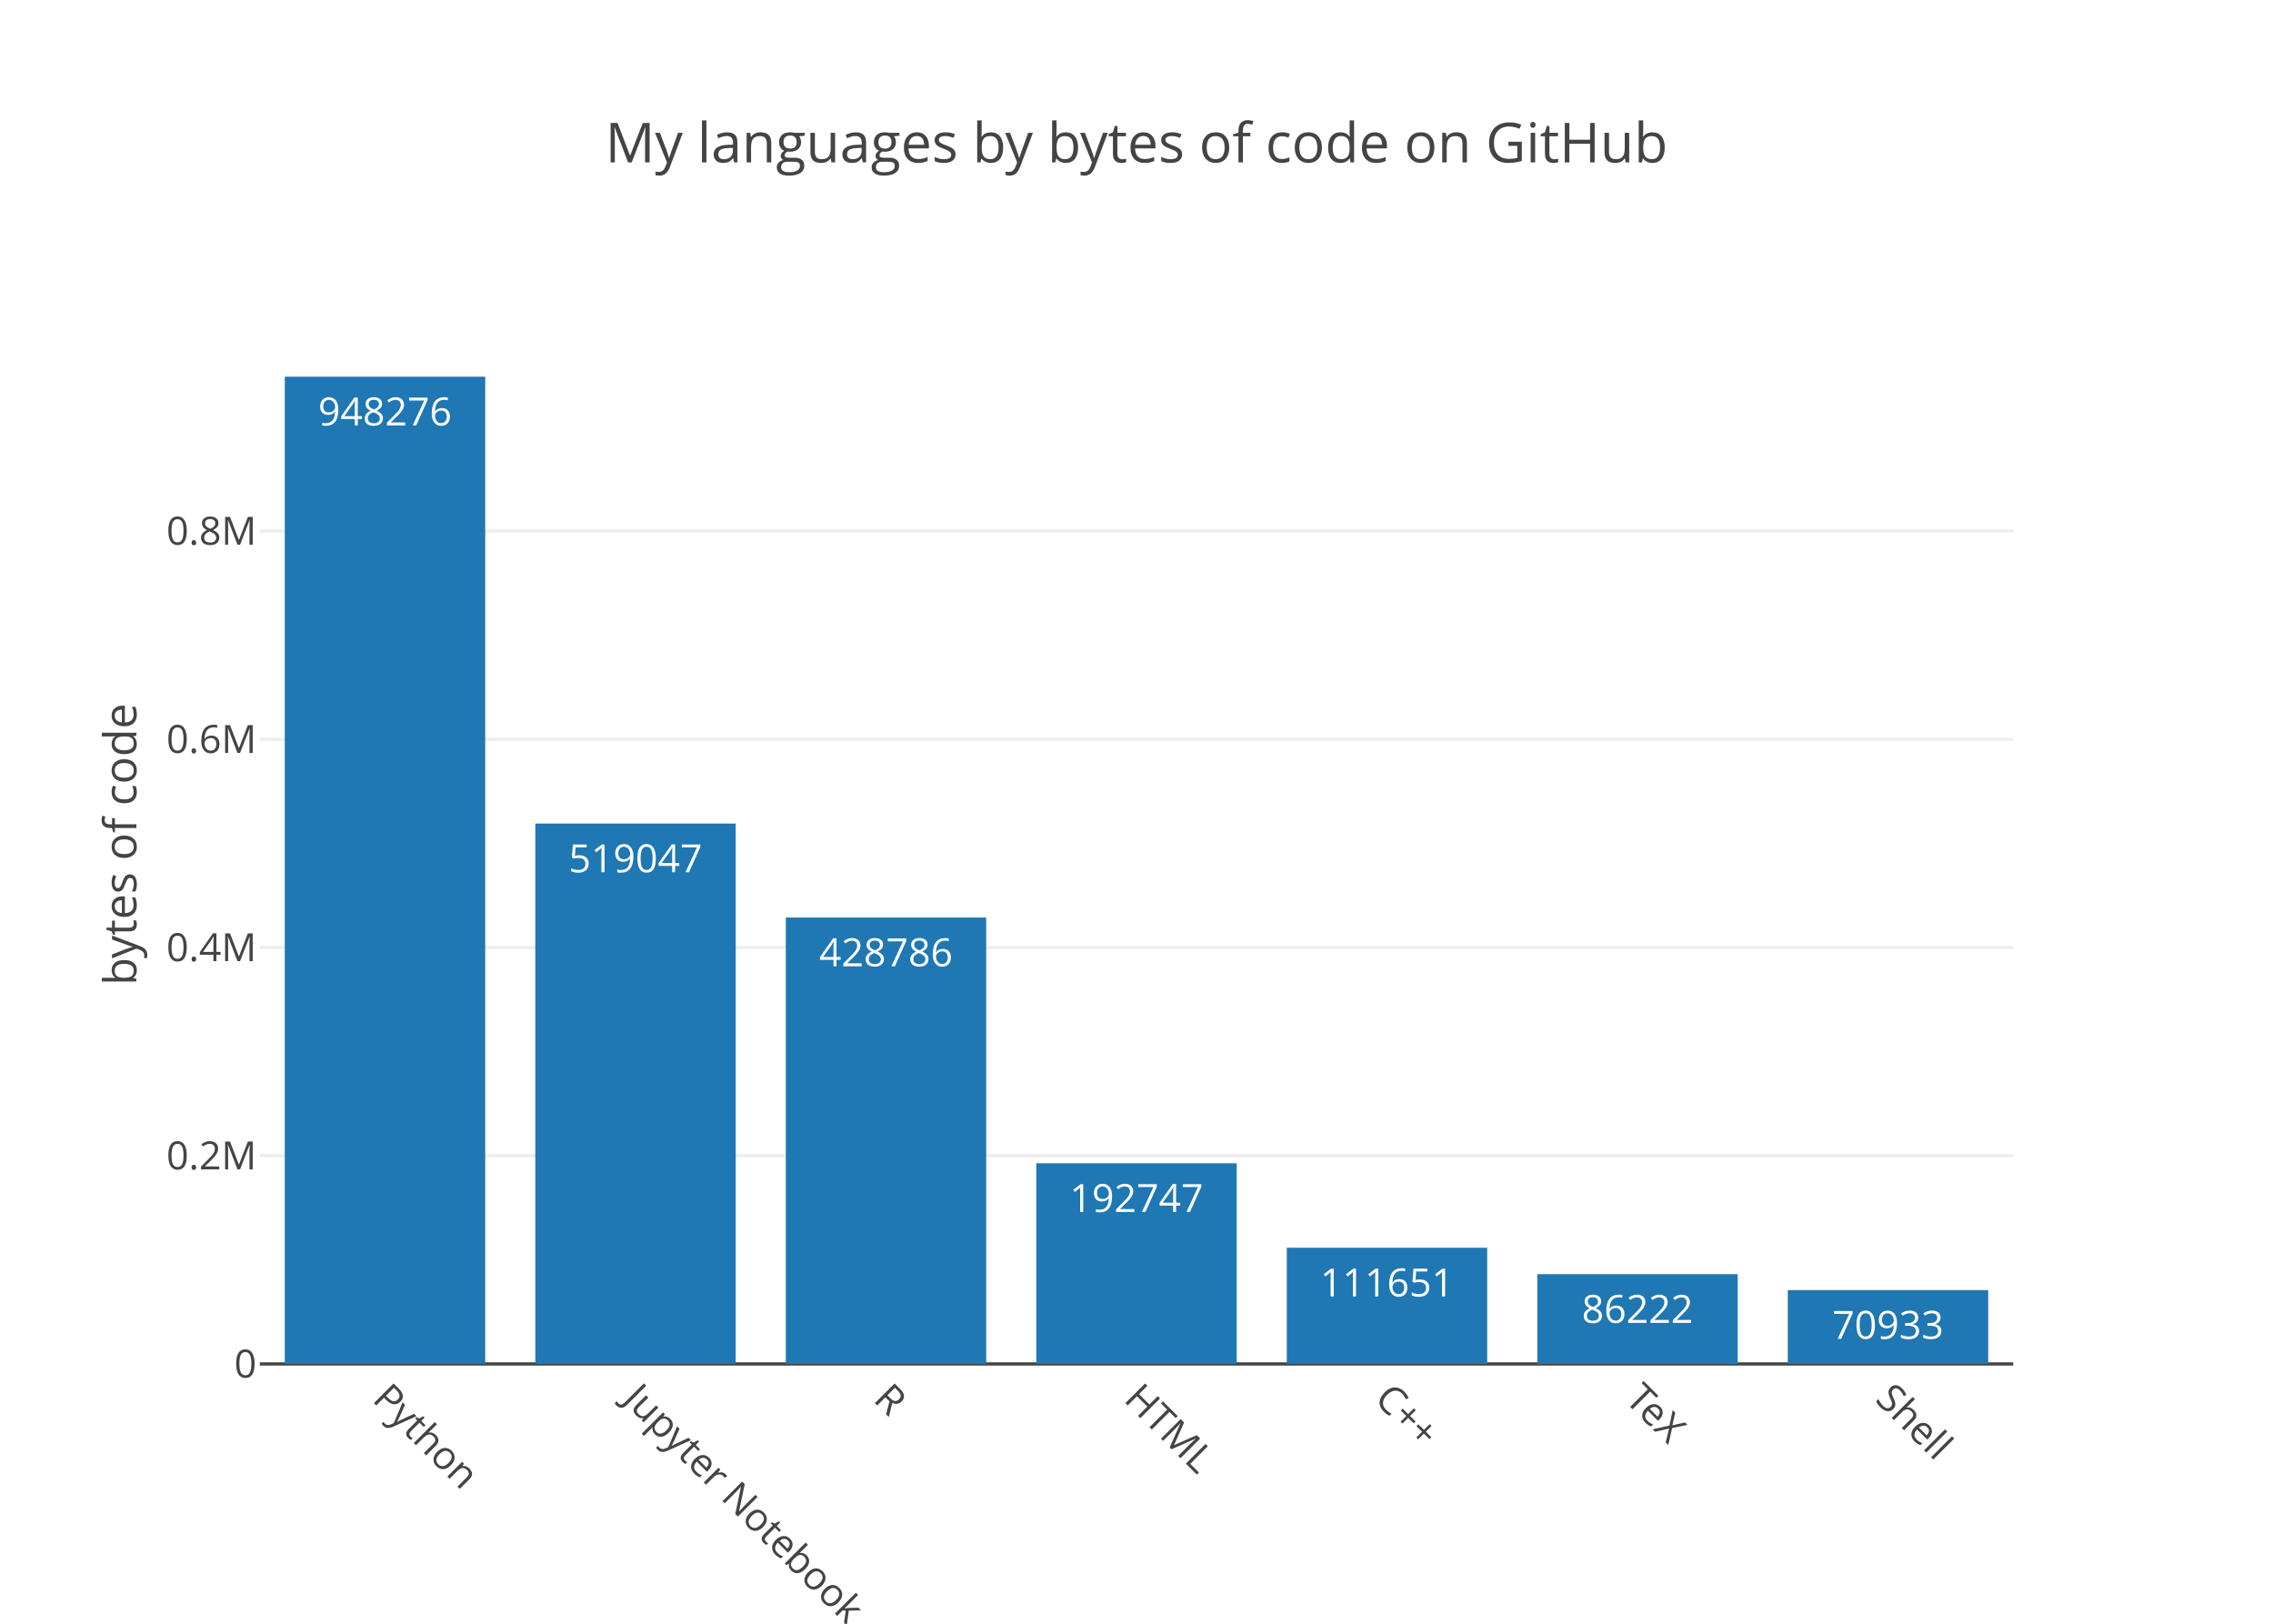
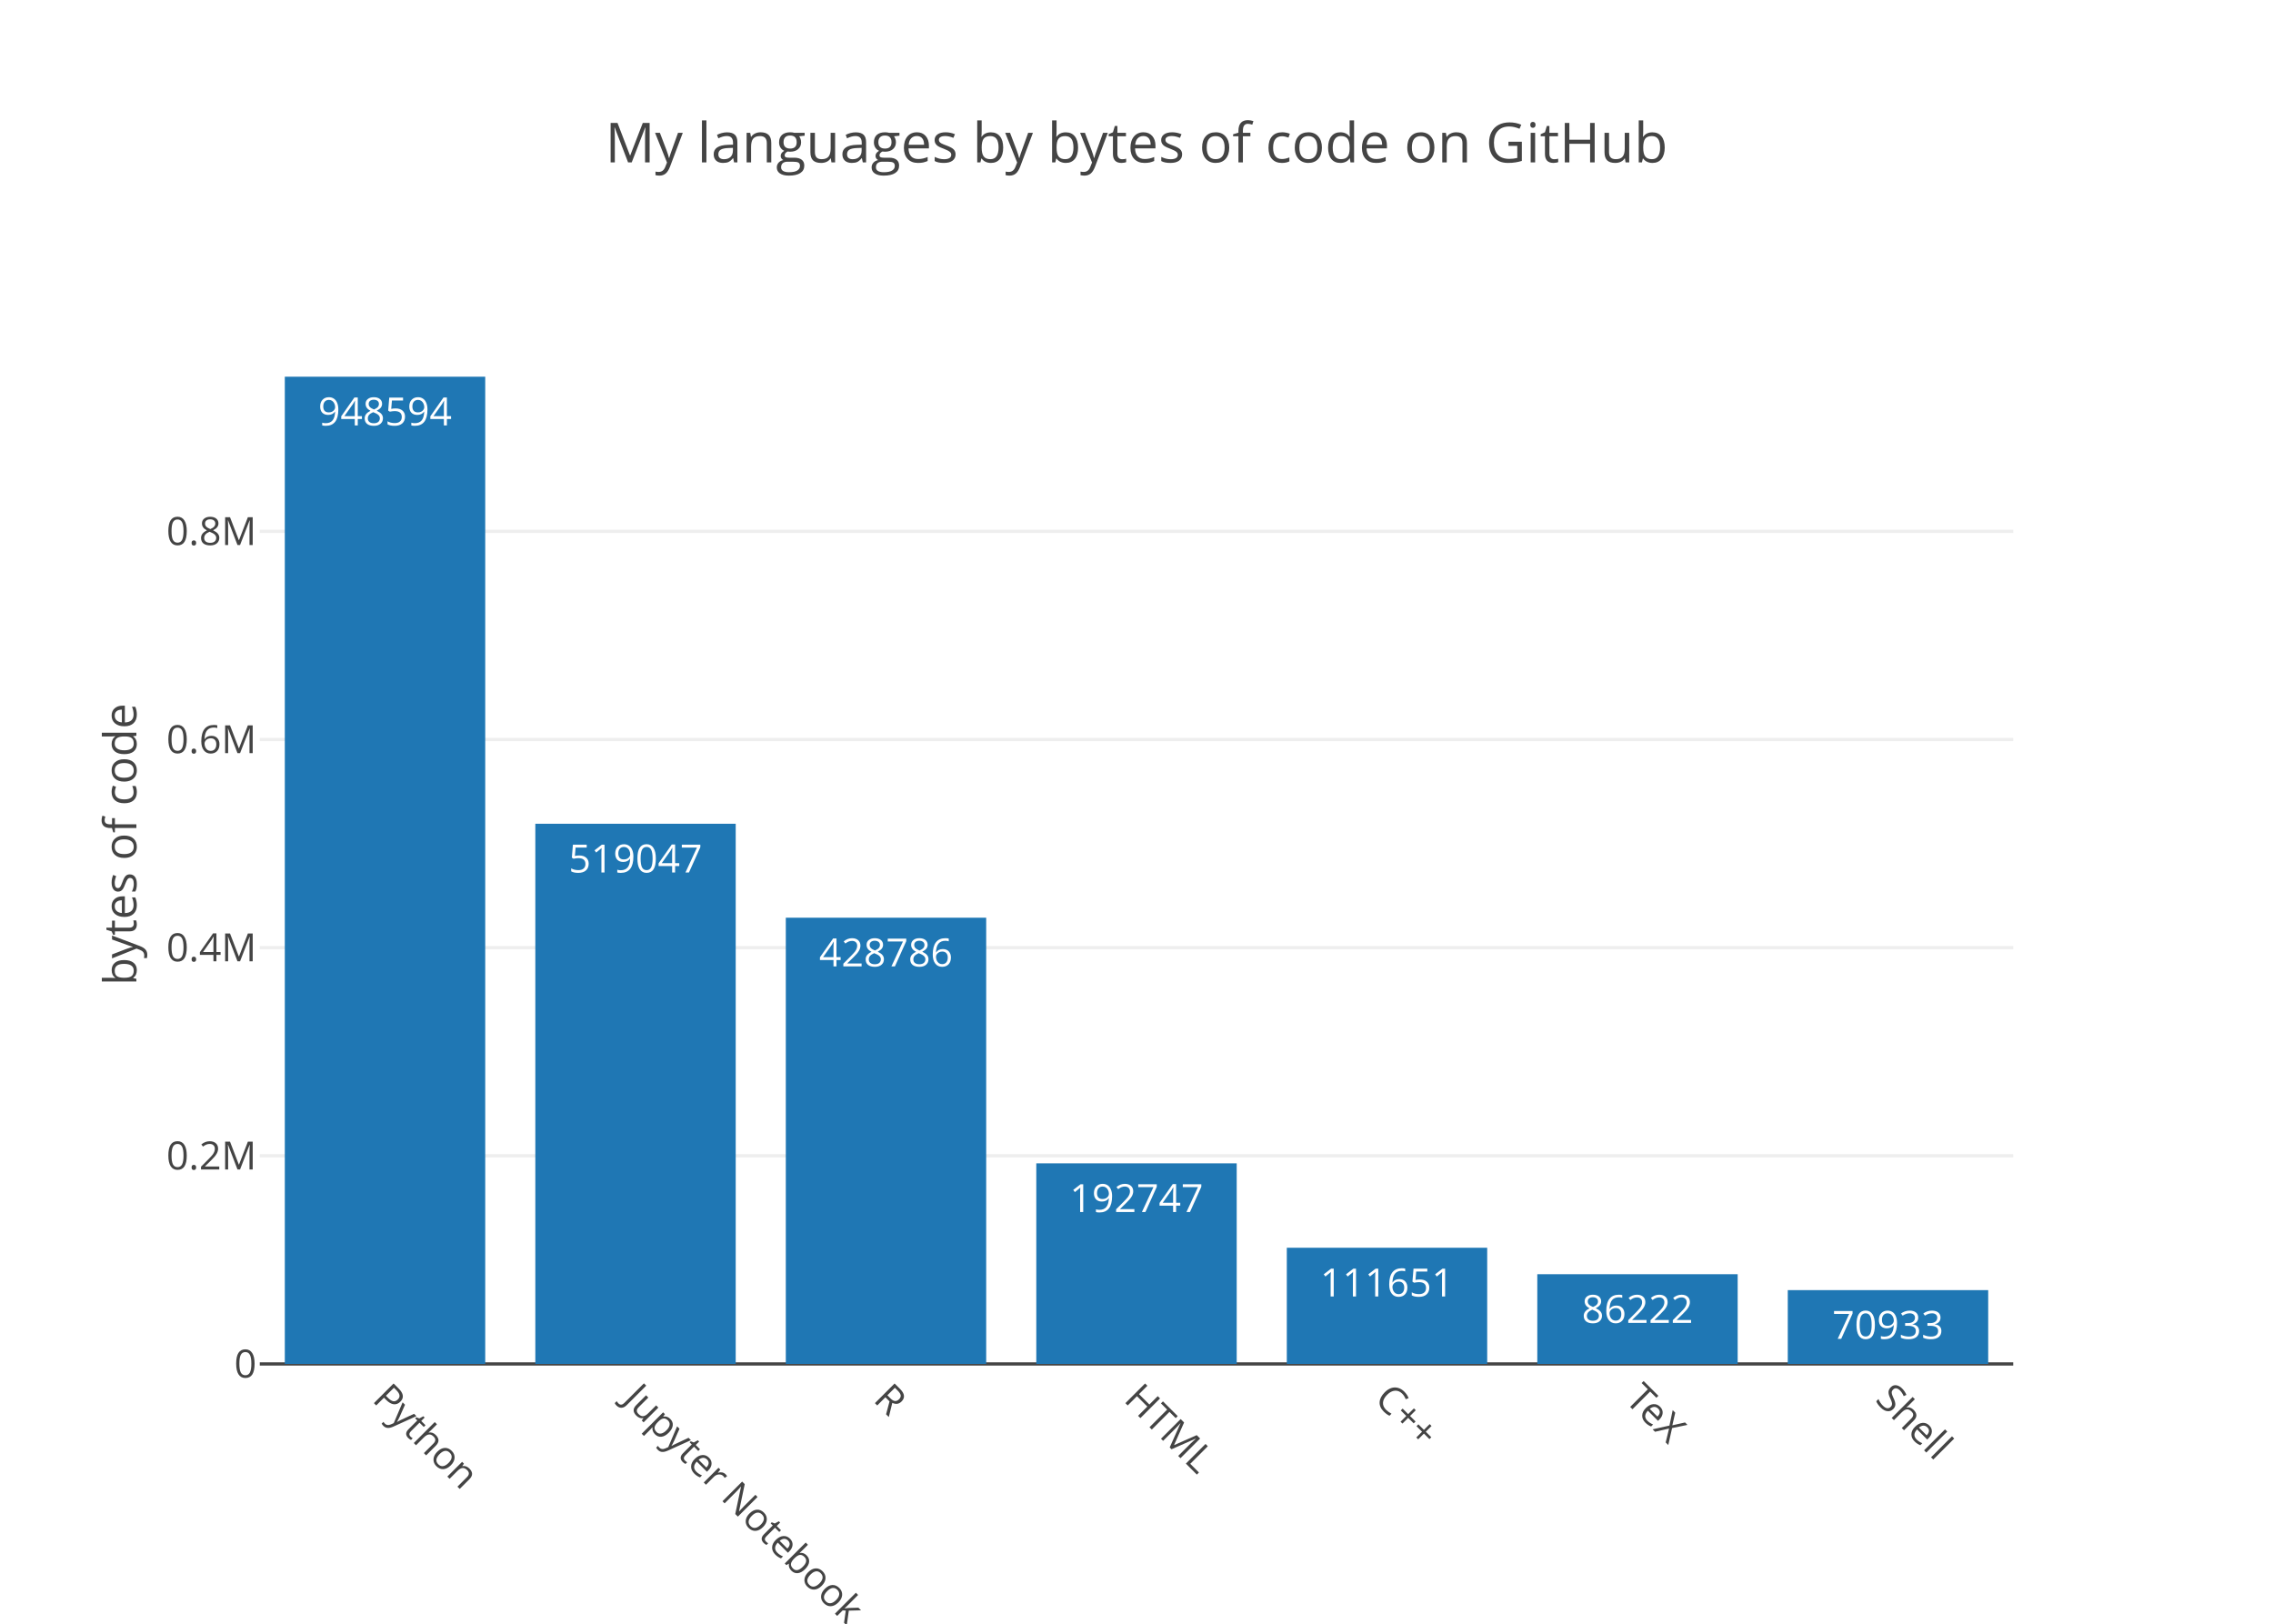
<svg xmlns="http://www.w3.org/2000/svg" class="main-svg" width="700" height="500" viewBox="0 0 700 500">
  <rect x="0" y="0" width="700" height="500" style="fill: rgb(255, 255, 255); fill-opacity: 1;" />
-   <defs id="defs-132d97">
+   <defs id="defs-c70091">
    <g class="clips">
-       <clipPath id="clip132d97xyplot" class="plotclip">
+       <clipPath id="clipc70091xyplot" class="plotclip">
        <rect width="540" height="320" />
      </clipPath>
-       <clipPath class="axesclip" id="clip132d97x">
+       <clipPath class="axesclip" id="clipc70091x">
        <rect x="80" y="0" width="540" height="500" />
      </clipPath>
-       <clipPath class="axesclip" id="clip132d97y">
+       <clipPath class="axesclip" id="clipc70091y">
        <rect x="0" y="100" width="700" height="320" />
      </clipPath>
-       <clipPath class="axesclip" id="clip132d97xy">
+       <clipPath class="axesclip" id="clipc70091xy">
        <rect x="80" y="100" width="540" height="320" />
      </clipPath>
    </g>
    <g class="gradients" />
  </defs>
  <g class="bglayer" />
  <g class="layer-below">
    <g class="imagelayer" />
    <g class="shapelayer" />
  </g>
  <g class="cartesianlayer">
    <g class="subplot xy">
      <g class="layer-subplot">
        <g class="shapelayer" />
        <g class="imagelayer" />
      </g>
      <g class="gridlayer">
        <g class="x" />
        <g class="y">
-           <path class="ygrid crisp" transform="translate(0,355.88)" d="M80,0h540" style="stroke: rgb(238, 238, 238); stroke-opacity: 1; stroke-width: 1px;" />
-           <path class="ygrid crisp" transform="translate(0,291.77)" d="M80,0h540" style="stroke: rgb(238, 238, 238); stroke-opacity: 1; stroke-width: 1px;" />
-           <path class="ygrid crisp" transform="translate(0,227.65)" d="M80,0h540" style="stroke: rgb(238, 238, 238); stroke-opacity: 1; stroke-width: 1px;" />
-           <path class="ygrid crisp" transform="translate(0,163.53)" d="M80,0h540" style="stroke: rgb(238, 238, 238); stroke-opacity: 1; stroke-width: 1px;" />
+           <path class="ygrid crisp" transform="translate(0,355.91)" d="M80,0h540" style="stroke: rgb(238, 238, 238); stroke-opacity: 1; stroke-width: 1px;" />
+           <path class="ygrid crisp" transform="translate(0,291.81)" d="M80,0h540" style="stroke: rgb(238, 238, 238); stroke-opacity: 1; stroke-width: 1px;" />
+           <path class="ygrid crisp" transform="translate(0,227.72)" d="M80,0h540" style="stroke: rgb(238, 238, 238); stroke-opacity: 1; stroke-width: 1px;" />
+           <path class="ygrid crisp" transform="translate(0,163.62)" d="M80,0h540" style="stroke: rgb(238, 238, 238); stroke-opacity: 1; stroke-width: 1px;" />
        </g>
      </g>
      <g class="zerolinelayer">
        <path class="yzl zl crisp" transform="translate(0,420)" d="M80,0h540" style="stroke: rgb(68, 68, 68); stroke-opacity: 1; stroke-width: 1px;" />
      </g>
      <path class="xlines-below" />
      <path class="ylines-below" />
      <g class="overlines-below" />
      <g class="xaxislayer-below" />
      <g class="yaxislayer-below" />
      <g class="overaxes-below" />
-       <g class="plot" transform="translate(80, 100)" clip-path="url('#clip132d97xyplot')">
+       <g class="plot" transform="translate(80, 100)" clip-path="url('#clipc70091xyplot')">
        <g class="barlayer mlayer">
          <g class="trace bars" style="opacity: 1;">
            <g class="points">
              <g class="point">
                <path d="M7.71,320V16H69.43V320Z" style="vector-effect: non-scaling-stroke; opacity: 1; stroke-width: 0px; fill: rgb(31, 119, 180); fill-opacity: 1;" />
-                 <text class="bartext bartext-inside" transform="translate(38.56219 31)" text-anchor="middle" data-notex="1" x="0" y="0" style="font-family: 'Open Sans', verdana, arial, sans-serif; font-size: 12px; fill: rgb(255, 255, 255); fill-opacity: 1; white-space: pre;">948276</text>
+                 <text class="bartext bartext-inside" transform="translate(38.56219 31)" text-anchor="middle" data-notex="1" x="0" y="0" style="font-family: 'Open Sans', verdana, arial, sans-serif; font-size: 12px; fill: rgb(255, 255, 255); fill-opacity: 1; white-space: pre;">948594</text>
              </g>
              <g class="point">
-                 <path d="M84.86,320V153.6H146.57V320Z" style="vector-effect: non-scaling-stroke; opacity: 1; stroke-width: 0px; fill: rgb(31, 119, 180); fill-opacity: 1;" />
-                 <text class="bartext bartext-inside" transform="translate(115.7072 168.6)" text-anchor="middle" data-notex="1" x="0" y="0" style="font-family: 'Open Sans', verdana, arial, sans-serif; font-size: 12px; fill: rgb(255, 255, 255); fill-opacity: 1; white-space: pre;">519047</text>
+                 <path d="M84.86,320V153.66H146.57V320Z" style="vector-effect: non-scaling-stroke; opacity: 1; stroke-width: 0px; fill: rgb(31, 119, 180); fill-opacity: 1;" />
+                 <text class="bartext bartext-inside" transform="translate(115.7072 168.66)" text-anchor="middle" data-notex="1" x="0" y="0" style="font-family: 'Open Sans', verdana, arial, sans-serif; font-size: 12px; fill: rgb(255, 255, 255); fill-opacity: 1; white-space: pre;">519047</text>
              </g>
              <g class="point">
-                 <path d="M162,320V182.54H223.71V320Z" style="vector-effect: non-scaling-stroke; opacity: 1; stroke-width: 0px; fill: rgb(31, 119, 180); fill-opacity: 1;" />
-                 <text class="bartext bartext-inside" transform="translate(192.8472 197.54)" text-anchor="middle" data-notex="1" x="0" y="0" style="font-family: 'Open Sans', verdana, arial, sans-serif; font-size: 12px; fill: rgb(255, 255, 255); fill-opacity: 1; white-space: pre;">428786</text>
+                 <path d="M162,320V182.59H223.71V320Z" style="vector-effect: non-scaling-stroke; opacity: 1; stroke-width: 0px; fill: rgb(31, 119, 180); fill-opacity: 1;" />
+                 <text class="bartext bartext-inside" transform="translate(192.8472 197.59)" text-anchor="middle" data-notex="1" x="0" y="0" style="font-family: 'Open Sans', verdana, arial, sans-serif; font-size: 12px; fill: rgb(255, 255, 255); fill-opacity: 1; white-space: pre;">428786</text>
              </g>
              <g class="point">
-                 <path d="M239.14,320V258.21H300.86V320Z" style="vector-effect: non-scaling-stroke; opacity: 1; stroke-width: 0px; fill: rgb(31, 119, 180); fill-opacity: 1;" />
-                 <text class="bartext bartext-inside" transform="translate(269.9922 273.21)" text-anchor="middle" data-notex="1" x="0" y="0" style="font-family: 'Open Sans', verdana, arial, sans-serif; font-size: 12px; fill: rgb(255, 255, 255); fill-opacity: 1; white-space: pre;">192747</text>
+                 <path d="M239.14,320V258.23H300.86V320Z" style="vector-effect: non-scaling-stroke; opacity: 1; stroke-width: 0px; fill: rgb(31, 119, 180); fill-opacity: 1;" />
+                 <text class="bartext bartext-inside" transform="translate(269.9922 273.23)" text-anchor="middle" data-notex="1" x="0" y="0" style="font-family: 'Open Sans', verdana, arial, sans-serif; font-size: 12px; fill: rgb(255, 255, 255); fill-opacity: 1; white-space: pre;">192747</text>
              </g>
              <g class="point">
-                 <path d="M316.29,320V284.21H378V320Z" style="vector-effect: non-scaling-stroke; opacity: 1; stroke-width: 0px; fill: rgb(31, 119, 180); fill-opacity: 1;" />
-                 <text class="bartext bartext-inside" transform="translate(347.1372 299.21)" text-anchor="middle" data-notex="1" x="0" y="0" style="font-family: 'Open Sans', verdana, arial, sans-serif; font-size: 12px; fill: rgb(255, 255, 255); fill-opacity: 1; white-space: pre;">111651</text>
+                 <path d="M316.29,320V284.22H378V320Z" style="vector-effect: non-scaling-stroke; opacity: 1; stroke-width: 0px; fill: rgb(31, 119, 180); fill-opacity: 1;" />
+                 <text class="bartext bartext-inside" transform="translate(347.1372 299.22)" text-anchor="middle" data-notex="1" x="0" y="0" style="font-family: 'Open Sans', verdana, arial, sans-serif; font-size: 12px; fill: rgb(255, 255, 255); fill-opacity: 1; white-space: pre;">111651</text>
              </g>
              <g class="point">
-                 <path d="M393.43,320V292.36H455.14V320Z" style="vector-effect: non-scaling-stroke; opacity: 1; stroke-width: 0px; fill: rgb(31, 119, 180); fill-opacity: 1;" />
-                 <text class="bartext bartext-inside" transform="translate(424.2772 307.36)" text-anchor="middle" data-notex="1" x="0" y="0" style="font-family: 'Open Sans', verdana, arial, sans-serif; font-size: 12px; fill: rgb(255, 255, 255); fill-opacity: 1; white-space: pre;">86222</text>
+                 <path d="M393.43,320V292.37H455.14V320Z" style="vector-effect: non-scaling-stroke; opacity: 1; stroke-width: 0px; fill: rgb(31, 119, 180); fill-opacity: 1;" />
+                 <text class="bartext bartext-inside" transform="translate(424.2772 307.37)" text-anchor="middle" data-notex="1" x="0" y="0" style="font-family: 'Open Sans', verdana, arial, sans-serif; font-size: 12px; fill: rgb(255, 255, 255); fill-opacity: 1; white-space: pre;">86222</text>
              </g>
              <g class="point">
-                 <path d="M470.57,320V297.26H532.29V320Z" style="vector-effect: non-scaling-stroke; opacity: 1; stroke-width: 0px; fill: rgb(31, 119, 180); fill-opacity: 1;" />
-                 <text class="bartext bartext-inside" transform="translate(501.4222 312.26)" text-anchor="middle" data-notex="1" x="0" y="0" style="font-family: 'Open Sans', verdana, arial, sans-serif; font-size: 12px; fill: rgb(255, 255, 255); fill-opacity: 1; white-space: pre;">70933</text>
+                 <path d="M470.57,320V297.27H532.29V320Z" style="vector-effect: non-scaling-stroke; opacity: 1; stroke-width: 0px; fill: rgb(31, 119, 180); fill-opacity: 1;" />
+                 <text class="bartext bartext-inside" transform="translate(501.4222 312.27)" text-anchor="middle" data-notex="1" x="0" y="0" style="font-family: 'Open Sans', verdana, arial, sans-serif; font-size: 12px; fill: rgb(255, 255, 255); fill-opacity: 1; white-space: pre;">70933</text>
              </g>
            </g>
          </g>
        </g>
      </g>
      <g class="overplot" />
      <path class="xlines-above crisp" d="M0,0" style="fill: none;" />
      <path class="ylines-above crisp" d="M0,0" style="fill: none;" />
      <g class="overlines-above" />
      <g class="xaxislayer-above">
        <g class="xtick">
          <text text-anchor="start" x="0" y="433" transform="translate(118.57,0) rotate(45,0,427)" style="font-family: 'Open Sans', verdana, arial, sans-serif; font-size: 12px; fill: rgb(68, 68, 68); fill-opacity: 1; white-space: pre;">Python</text>
        </g>
        <g class="xtick">
          <text text-anchor="start" x="0" y="433" transform="translate(195.71,0) rotate(45,0,427)" style="font-family: 'Open Sans', verdana, arial, sans-serif; font-size: 12px; fill: rgb(68, 68, 68); fill-opacity: 1; white-space: pre;">Jupyter Notebook</text>
        </g>
        <g class="xtick">
          <text text-anchor="start" x="0" y="433" transform="translate(272.86,0) rotate(45,0,427)" style="font-family: 'Open Sans', verdana, arial, sans-serif; font-size: 12px; fill: rgb(68, 68, 68); fill-opacity: 1; white-space: pre;">R</text>
        </g>
        <g class="xtick">
          <text text-anchor="start" x="0" y="433" transform="translate(350,0) rotate(45,0,427)" style="font-family: 'Open Sans', verdana, arial, sans-serif; font-size: 12px; fill: rgb(68, 68, 68); fill-opacity: 1; white-space: pre;">HTML</text>
        </g>
        <g class="xtick">
          <text text-anchor="start" x="0" y="433" transform="translate(427.14,0) rotate(45,0,427)" style="font-family: 'Open Sans', verdana, arial, sans-serif; font-size: 12px; fill: rgb(68, 68, 68); fill-opacity: 1; white-space: pre;">C++</text>
        </g>
        <g class="xtick">
          <text text-anchor="start" x="0" y="433" transform="translate(504.29,0) rotate(45,0,427)" style="font-family: 'Open Sans', verdana, arial, sans-serif; font-size: 12px; fill: rgb(68, 68, 68); fill-opacity: 1; white-space: pre;">TeX</text>
        </g>
        <g class="xtick">
          <text text-anchor="start" x="0" y="433" transform="translate(581.43,0) rotate(45,0,427)" style="font-family: 'Open Sans', verdana, arial, sans-serif; font-size: 12px; fill: rgb(68, 68, 68); fill-opacity: 1; white-space: pre;">Shell</text>
        </g>
      </g>
      <g class="yaxislayer-above">
        <g class="ytick">
          <text text-anchor="end" x="79" y="4.2" transform="translate(0,420)" style="font-family: 'Open Sans', verdana, arial, sans-serif; font-size: 12px; fill: rgb(68, 68, 68); fill-opacity: 1; white-space: pre;">0</text>
        </g>
        <g class="ytick">
-           <text text-anchor="end" x="79" y="4.2" transform="translate(0,355.88)" style="font-family: 'Open Sans', verdana, arial, sans-serif; font-size: 12px; fill: rgb(68, 68, 68); fill-opacity: 1; white-space: pre;">0.2M</text>
+           <text text-anchor="end" x="79" y="4.2" transform="translate(0,355.91)" style="font-family: 'Open Sans', verdana, arial, sans-serif; font-size: 12px; fill: rgb(68, 68, 68); fill-opacity: 1; white-space: pre;">0.2M</text>
        </g>
        <g class="ytick">
-           <text text-anchor="end" x="79" y="4.2" transform="translate(0,291.77)" style="font-family: 'Open Sans', verdana, arial, sans-serif; font-size: 12px; fill: rgb(68, 68, 68); fill-opacity: 1; white-space: pre;">0.4M</text>
+           <text text-anchor="end" x="79" y="4.2" transform="translate(0,291.81)" style="font-family: 'Open Sans', verdana, arial, sans-serif; font-size: 12px; fill: rgb(68, 68, 68); fill-opacity: 1; white-space: pre;">0.4M</text>
        </g>
        <g class="ytick">
-           <text text-anchor="end" x="79" y="4.2" transform="translate(0,227.65)" style="font-family: 'Open Sans', verdana, arial, sans-serif; font-size: 12px; fill: rgb(68, 68, 68); fill-opacity: 1; white-space: pre;">0.6M</text>
+           <text text-anchor="end" x="79" y="4.2" transform="translate(0,227.72)" style="font-family: 'Open Sans', verdana, arial, sans-serif; font-size: 12px; fill: rgb(68, 68, 68); fill-opacity: 1; white-space: pre;">0.6M</text>
        </g>
        <g class="ytick">
-           <text text-anchor="end" x="79" y="4.2" transform="translate(0,163.53)" style="font-family: 'Open Sans', verdana, arial, sans-serif; font-size: 12px; fill: rgb(68, 68, 68); fill-opacity: 1; white-space: pre;">0.8M</text>
+           <text text-anchor="end" x="79" y="4.2" transform="translate(0,163.62)" style="font-family: 'Open Sans', verdana, arial, sans-serif; font-size: 12px; fill: rgb(68, 68, 68); fill-opacity: 1; white-space: pre;">0.8M</text>
        </g>
      </g>
      <g class="overaxes-above" />
    </g>
  </g>
  <g class="polarlayer" />
  <g class="ternarylayer" />
  <g class="geolayer" />
  <g class="pielayer" />
  <g class="sunburstlayer" />
  <g class="glimages" />
-   <defs id="topdefs-132d97">
+   <defs id="topdefs-c70091">
    <g class="clips" />
  </defs>
  <g class="layer-above">
    <g class="imagelayer" />
    <g class="shapelayer" />
  </g>
  <g class="infolayer">
    <g class="g-gtitle">
      <text class="gtitle" x="350" y="50" text-anchor="middle" dy="0em" style="font-family: 'Open Sans', verdana, arial, sans-serif; font-size: 17px; fill: rgb(68, 68, 68); opacity: 1; font-weight: normal; white-space: pre;">My languages by bytes of code on GitHub</text>
    </g>
    <g class="g-xtitle" />
    <g class="g-ytitle">
      <text class="ytitle" transform="rotate(-90,42,260)" x="42" y="260" text-anchor="middle" style="font-family: 'Open Sans', verdana, arial, sans-serif; font-size: 14px; fill: rgb(68, 68, 68); opacity: 1; font-weight: normal; white-space: pre;">bytes of code</text>
    </g>
  </g>
</svg>
